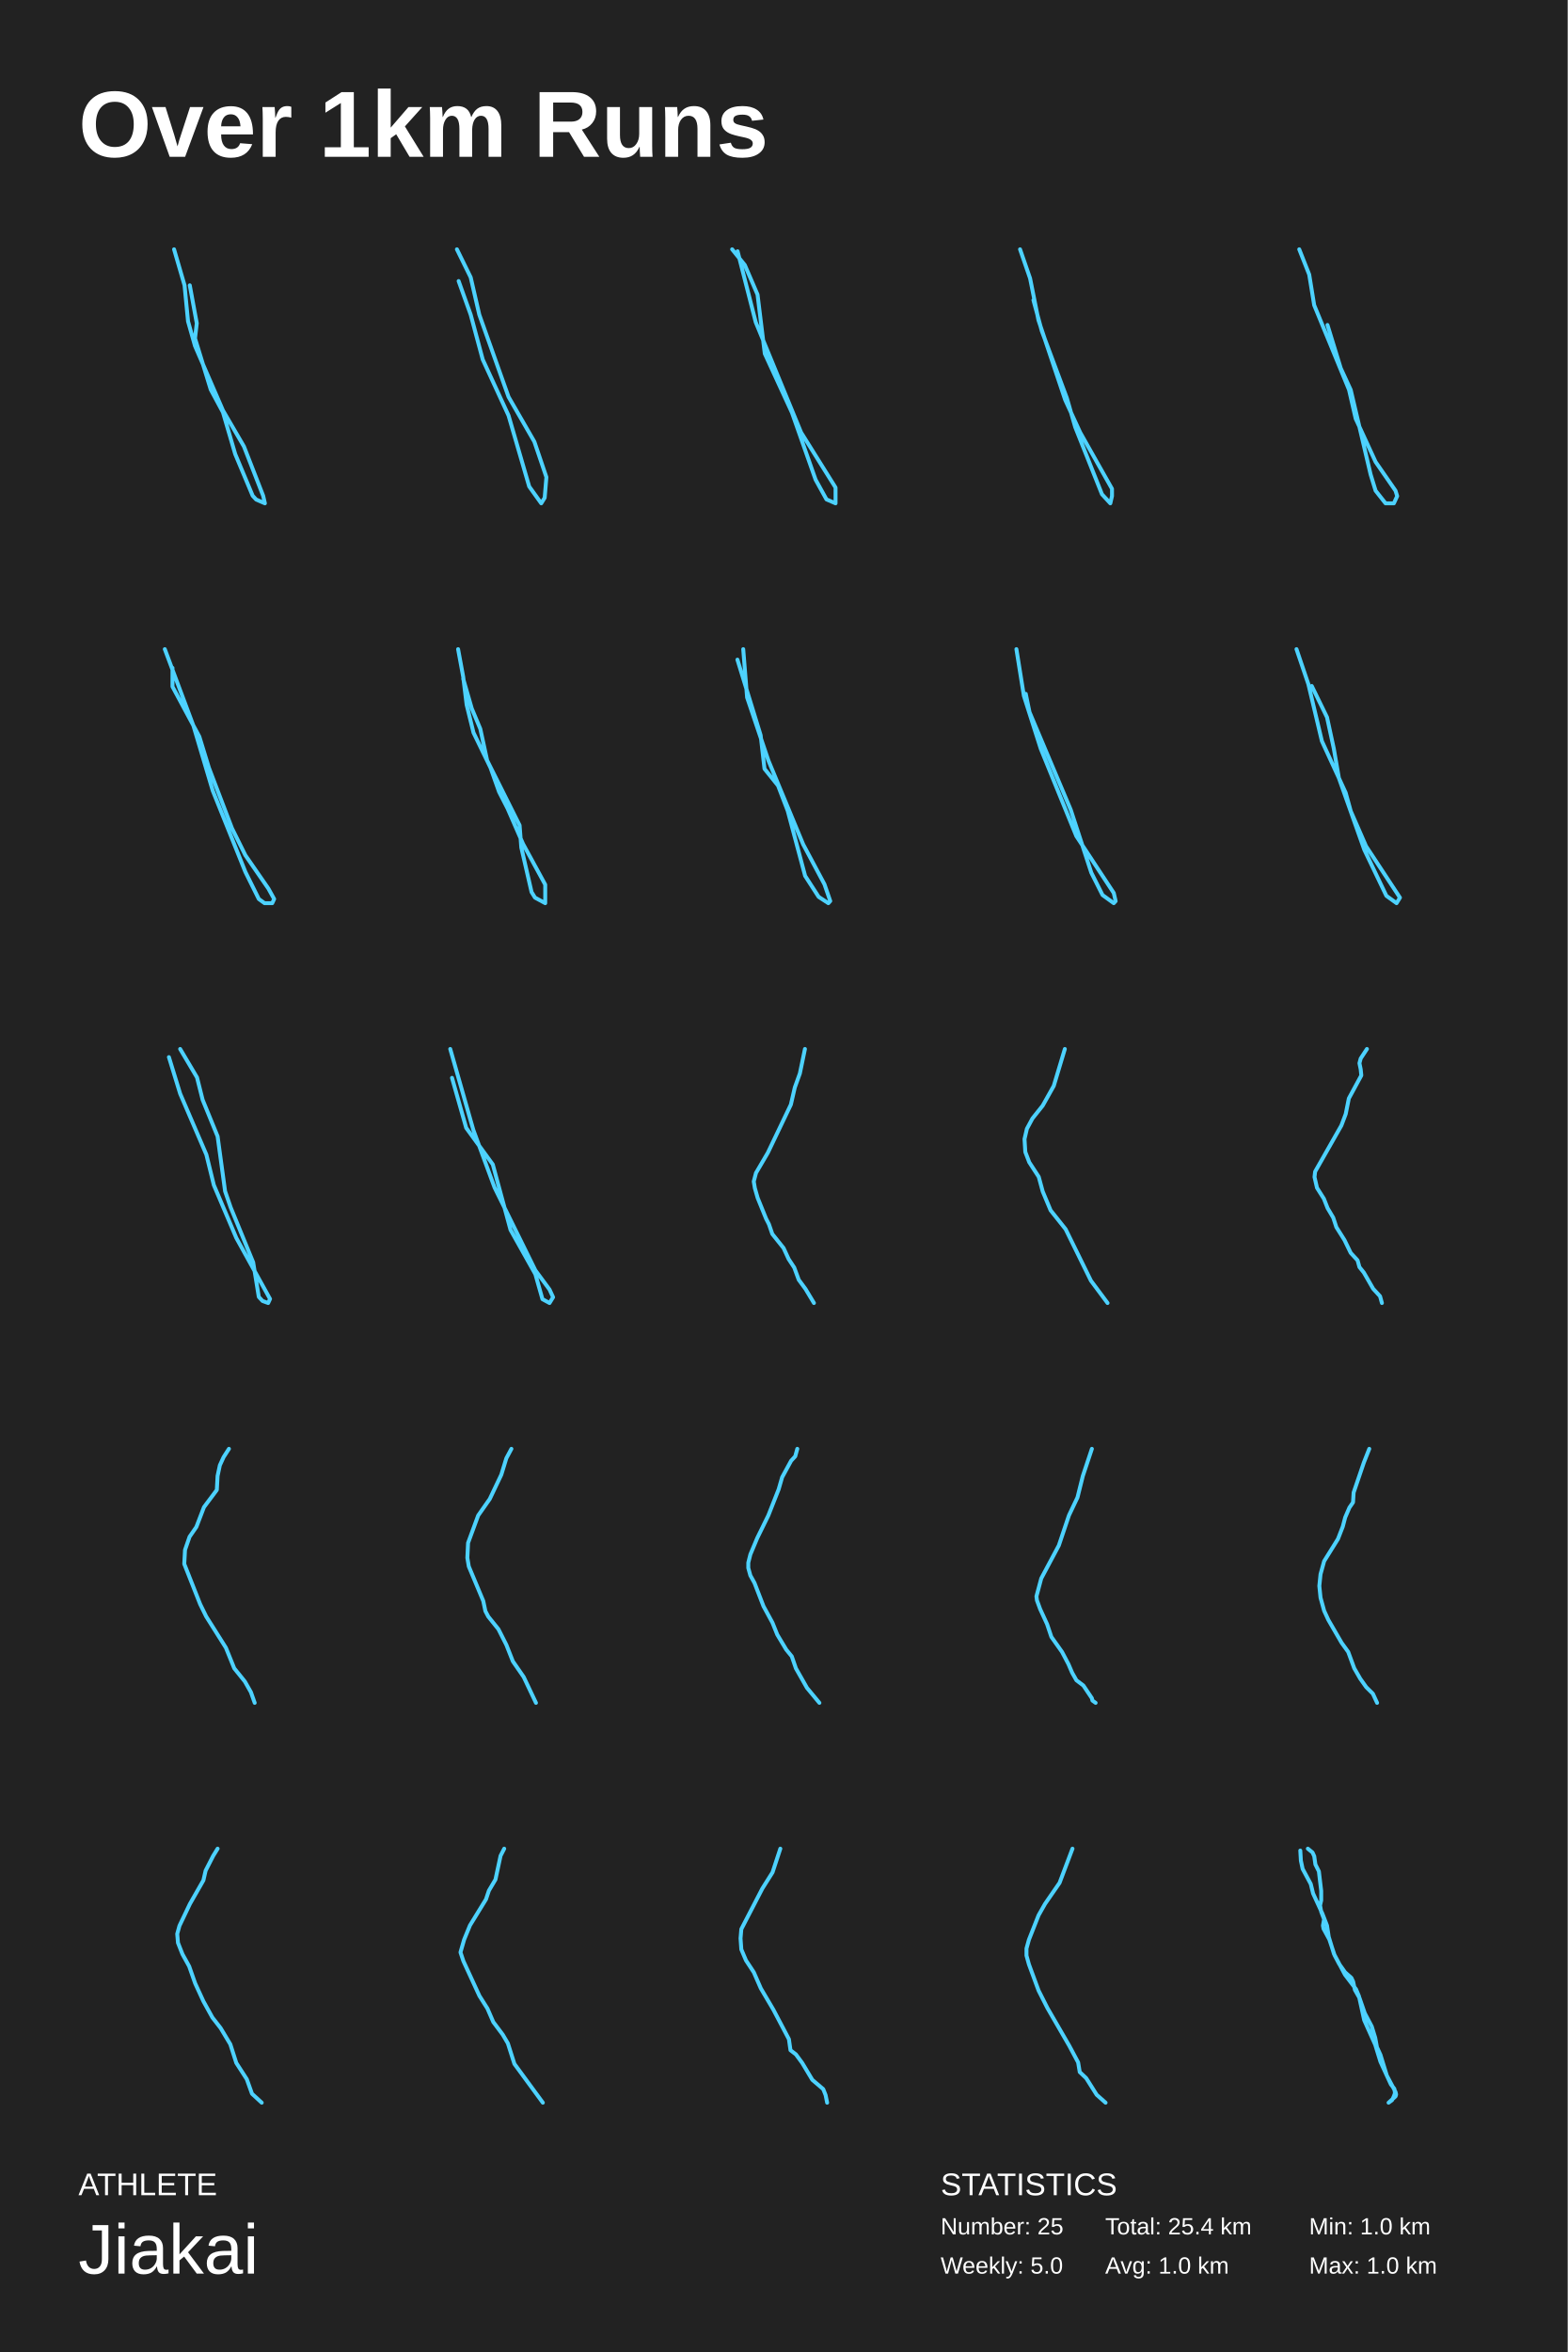
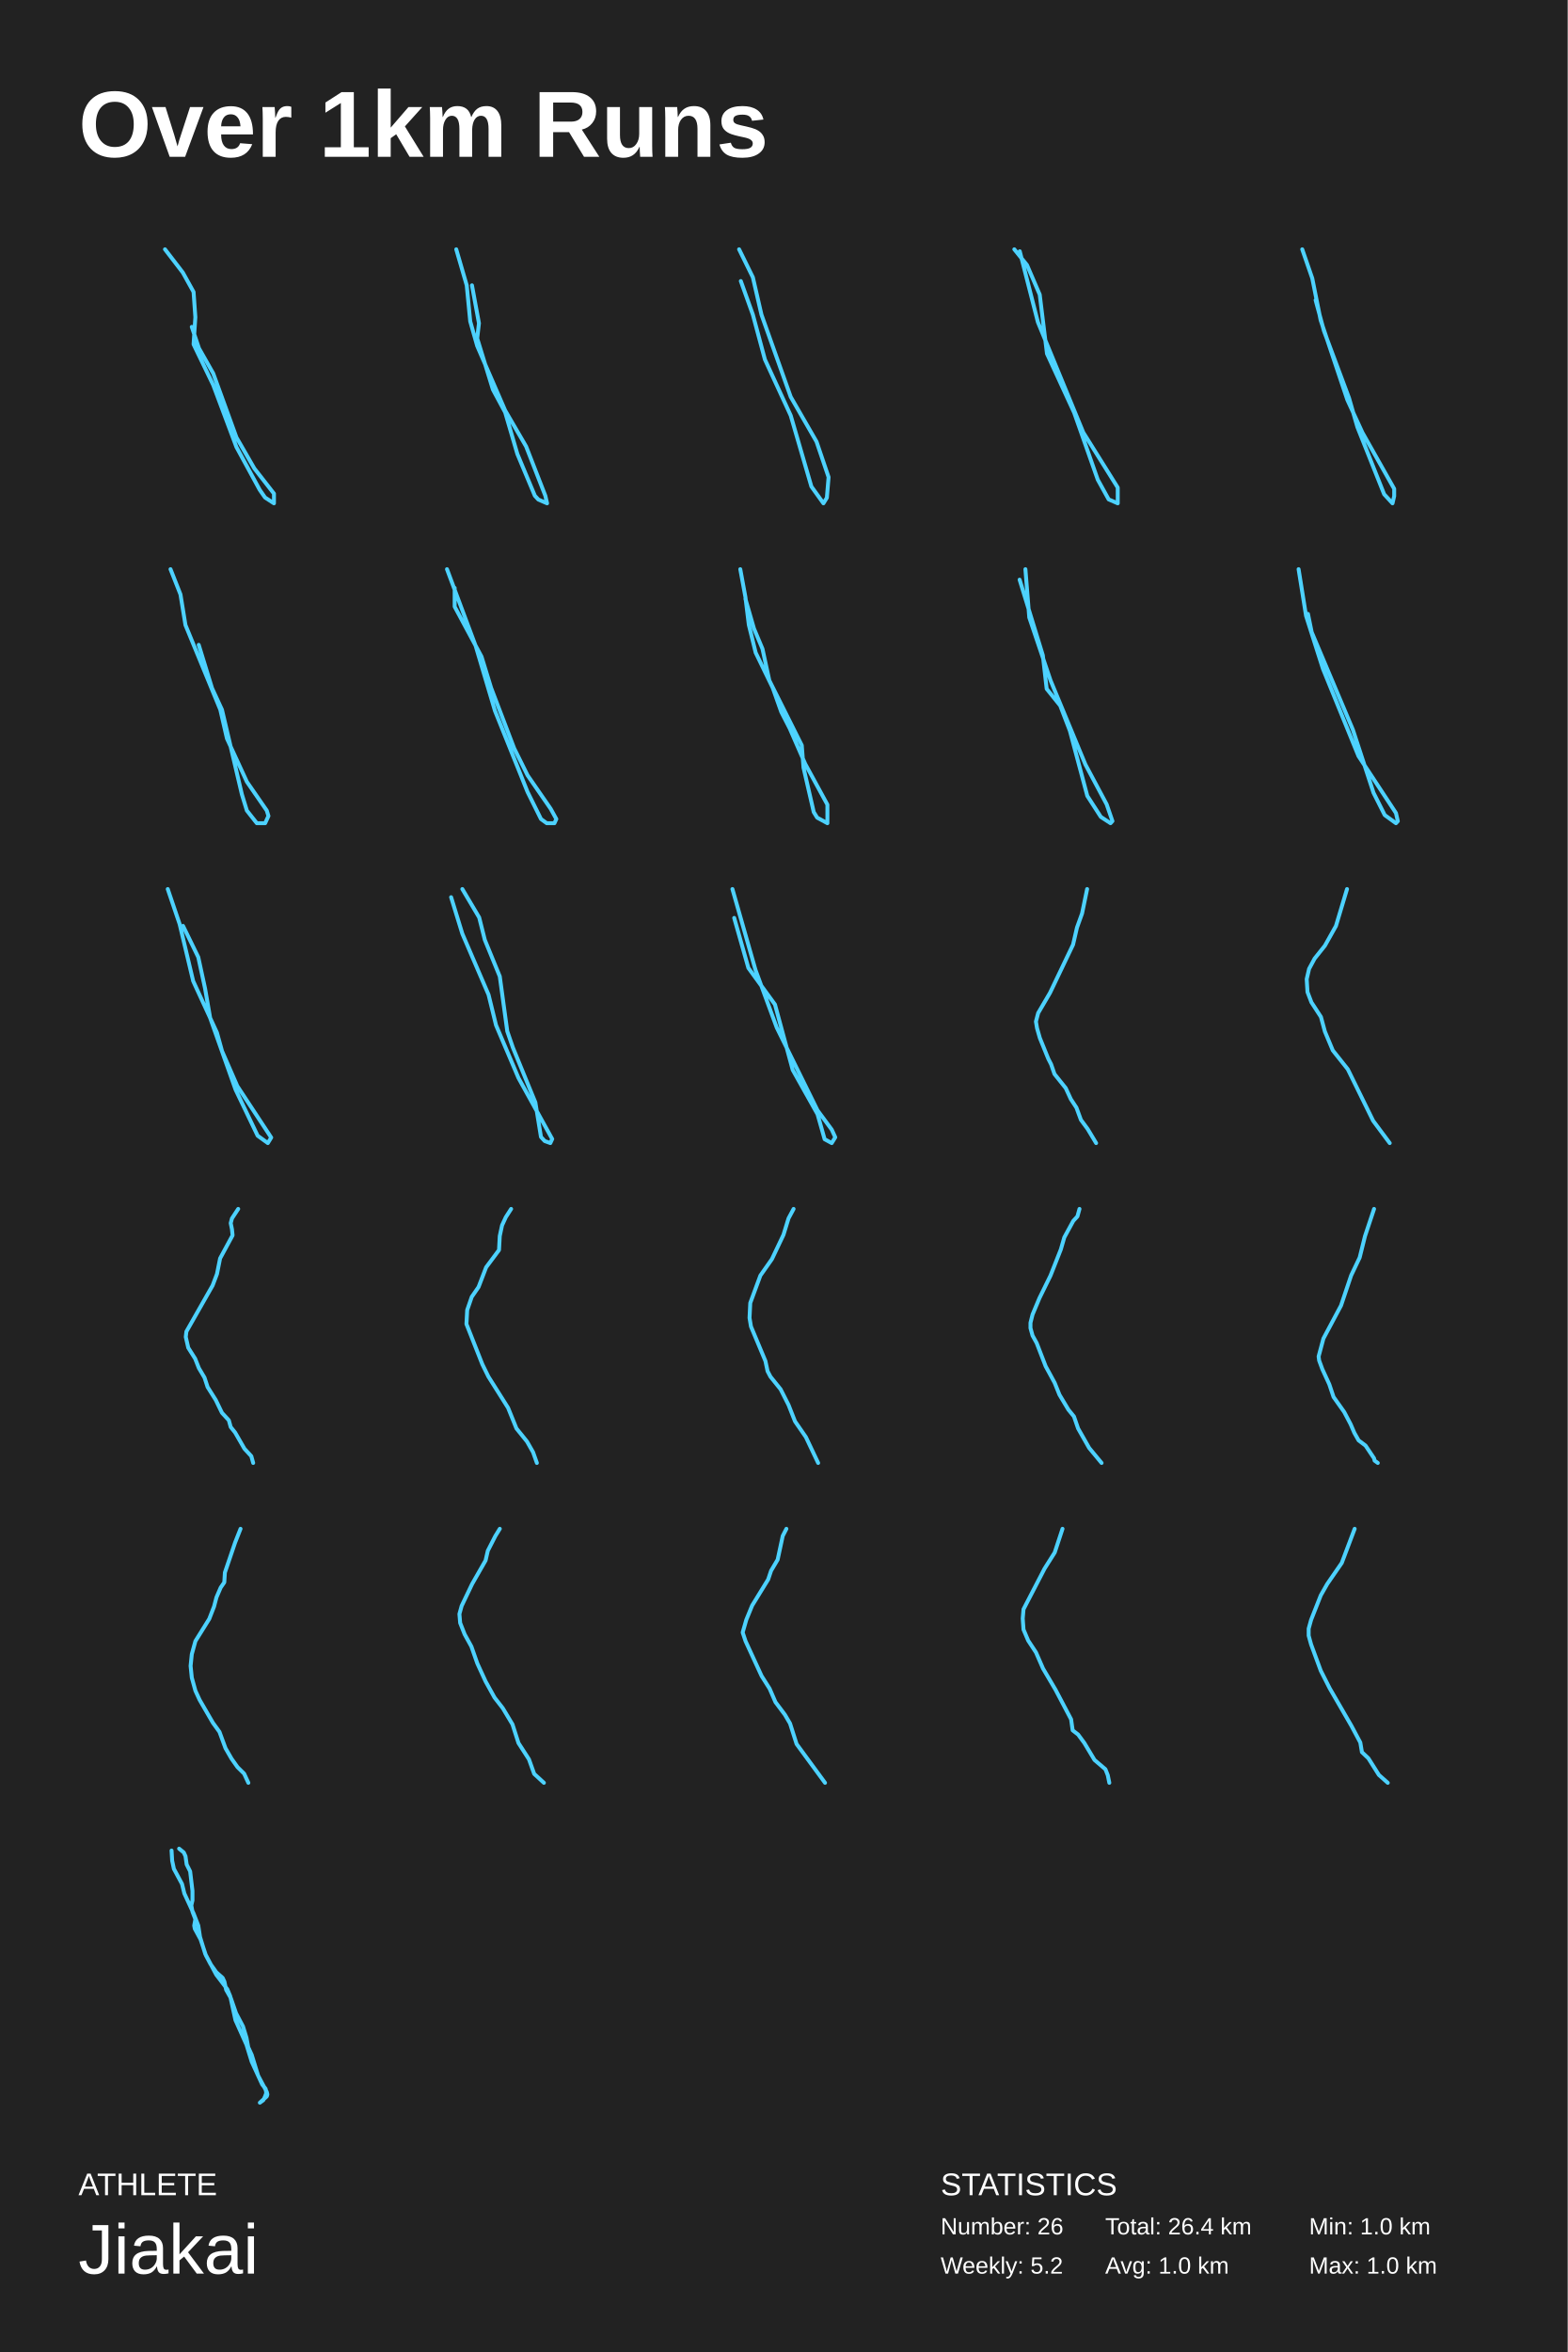
<svg xmlns="http://www.w3.org/2000/svg" baseProfile="full" height="300mm" version="1.1" viewBox="0,0,200,300" width="200mm">
  <defs />
  <rect fill="#222222" height="300" width="200" x="0" y="0" />
  <text fill="#FFFFFF" style="font-size:12px; font-family:Arial; font-weight:bold;" x="10" y="20">Over 1km Runs</text>
  <text fill="#FFFFFF" style="font-size:4px; font-family:Arial" x="10" y="280">ATHLETE</text>
  <text fill="#FFFFFF" style="font-size:9px; font-family:Arial" x="10" y="290">Jiakai</text>
  <text fill="#FFFFFF" style="font-size:4px; font-family:Arial" x="120" y="280">STATISTICS</text>
-   <text fill="#FFFFFF" style="font-size:3px; font-family:Arial" x="120" y="285">Number: 25</text>
-   <text fill="#FFFFFF" style="font-size:3px; font-family:Arial" x="120" y="290">Weekly: 5.0</text>
-   <text fill="#FFFFFF" style="font-size:3px; font-family:Arial" x="141" y="285">Total: 25.4 km</text>
+   <text fill="#FFFFFF" style="font-size:3px; font-family:Arial" x="120" y="285">Number: 26</text>
+   <text fill="#FFFFFF" style="font-size:3px; font-family:Arial" x="120" y="290">Weekly: 5.2</text>
+   <text fill="#FFFFFF" style="font-size:3px; font-family:Arial" x="141" y="285">Total: 26.4 km</text>
  <text fill="#FFFFFF" style="font-size:3px; font-family:Arial" x="141" y="290">Avg: 1.0 km</text>
  <text fill="#FFFFFF" style="font-size:3px; font-family:Arial" x="167" y="285">Min: 1.0 km</text>
  <text fill="#FFFFFF" style="font-size:3px; font-family:Arial" x="167" y="290">Max: 1.0 km</text>
-   <polyline fill="none" points="24.212,36.394 25.103,41.23 24.88,43.164 26.886,49.693 28.446,52.594 30.005,57.913 32.234,63.233 32.679,63.716 33.794,64.2 33.571,63.233 31.12,56.946 28.446,52.352 24.88,44.131 23.989,40.988 23.543,36.394 22.206,31.8" stroke="#4dd2ff" stroke-linecap="round" stroke-linejoin="round" stroke-width="0.5" />
-   <polyline fill="none" points="58.511,35.85 60.048,40.138 61.585,45.856 64.878,53.003 67.513,62.056 69.05,64.2 69.489,63.485 69.708,60.865 68.171,56.338 64.878,50.621 61.146,40.138 60.048,35.374 58.292,31.8" stroke="#4dd2ff" stroke-linecap="round" stroke-linejoin="round" stroke-width="0.5" />
-   <polyline fill="none" points="93.403,31.8 95.023,33.809 96.644,37.577 97.57,45.112 101.042,52.647 104.051,61.186 105.439,63.698 106.597,64.2 106.597,62.191 102.199,55.158 96.412,41.093 94.098,32.051" stroke="#4dd2ff" stroke-linecap="round" stroke-linejoin="round" stroke-width="0.5" />
-   <polyline fill="none" points="131.841,38.28 132.907,42.214 136.107,50.777 137.173,54.48 140.586,63.043 141.652,64.2 141.865,63.274 141.865,62.349 137.813,55.174 135.893,51.009 132.481,40.826 131.414,35.503 130.135,31.8" stroke="#4dd2ff" stroke-linecap="round" stroke-linejoin="round" stroke-width="0.5" />
-   <polyline fill="none" points="169.353,41.451 171.047,46.966 172.318,49.723 174.859,60.523 175.494,62.591 176.765,64.2 177.824,64.2 178.247,63.281 178.035,62.591 175.494,58.915 172.953,53.4 172.106,49.723 167.659,38.923 167.023,35.017 165.753,31.8" stroke="#4dd2ff" stroke-linecap="round" stroke-linejoin="round" stroke-width="0.5" />
-   <polyline fill="none" points="21.025,82.8 24.696,92.626 27.143,100.859 31.304,111.216 33.017,114.669 33.752,115.2 34.731,115.2 34.975,114.669 34.241,113.341 31.304,109.092 29.591,105.639 26.654,97.938 25.43,93.954 22.004,87.58 22.004,85.19" stroke="#4dd2ff" stroke-linecap="round" stroke-linejoin="round" stroke-width="0.5" />
-   <polyline fill="none" points="59.096,86.584 60.186,90.368 61.276,92.969 62.147,96.99 66.288,105.267 66.506,108.105 67.814,113.781 68.25,114.491 69.558,115.2 69.558,112.835 66.724,107.632 64.763,103.139 63.673,101.01 62.583,97.936 60.404,93.442 59.532,89.895 59.096,86.347 58.442,82.8" stroke="#4dd2ff" stroke-linecap="round" stroke-linejoin="round" stroke-width="0.5" />
-   <polyline fill="none" points="94.078,84.139 97.039,93.779 97.532,98.063 99.26,100.205 100.494,103.418 102.714,111.719 104.442,114.397 105.676,115.2 105.922,114.932 105.182,112.79 102.468,107.703 98.026,96.992 95.311,88.959 94.818,82.8" stroke="#4dd2ff" stroke-linecap="round" stroke-linejoin="round" stroke-width="0.5" />
-   <polyline fill="none" points="130.864,88.502 131.342,90.835 136.597,103.277 139.225,111.312 140.658,114.163 142.091,115.2 142.33,114.941 142.091,113.904 137.314,106.646 132.775,95.501 130.625,88.762 129.67,82.8" stroke="#4dd2ff" stroke-linecap="round" stroke-linejoin="round" stroke-width="0.5" />
-   <polyline fill="none" points="167.348,87.496 169.295,91.487 170.161,95.478 170.81,99.235 174.056,108.391 176.868,114.261 178.167,115.2 178.599,114.496 174.272,107.922 172.325,103.461 171.675,101.113 168.646,94.539 166.915,87.261 165.401,82.8" stroke="#4dd2ff" stroke-linecap="round" stroke-linejoin="round" stroke-width="0.5" />
-   <polyline fill="none" points="22.984,133.8 25.134,137.429 25.85,140.28 27.761,144.946 28.717,151.944 29.433,154.018 32.3,161.016 33.016,165.422 33.494,165.941 34.211,166.2 34.45,165.682 30.15,157.906 27.283,151.166 26.328,147.278 22.984,139.502 21.55,134.837" stroke="#4dd2ff" stroke-linecap="round" stroke-linejoin="round" stroke-width="0.5" />
-   <polyline fill="none" points="57.666,137.482 59.476,143.864 62.869,148.527 65.131,156.873 68.298,162.518 69.203,165.709 70.108,166.2 70.56,165.464 70.108,164.482 68.298,162.027 63.095,151.473 60.381,144.109 57.44,133.8" stroke="#4dd2ff" stroke-linecap="round" stroke-linejoin="round" stroke-width="0.5" />
-   <polyline fill="none" points="102.692,133.8 102.046,136.915 101.4,138.707 100.897,140.888 97.954,147.041 96.447,149.611 96.16,150.701 96.304,151.558 96.662,152.804 97.739,155.452 98.098,156.153 98.529,157.399 99.964,159.19 100.61,160.592 101.328,161.683 101.902,163.24 102.763,164.409 103.84,166.2" stroke="#4dd2ff" stroke-linecap="round" stroke-linejoin="round" stroke-width="0.5" />
-   <polyline fill="none" points="135.849,133.8 134.436,138.507 133.024,141.024 131.713,142.666 131.007,143.98 130.704,145.293 130.805,146.935 131.309,148.249 132.52,150.11 133.024,151.97 134.033,154.378 135.95,156.787 139.178,163.354 141.296,166.2" stroke="#4dd2ff" stroke-linecap="round" stroke-linejoin="round" stroke-width="0.5" />
-   <polyline fill="none" points="174.389,133.8 173.592,135.01 173.433,135.614 173.592,136.392 173.672,137.17 172.08,140.107 171.682,142.094 171.124,143.563 167.78,149.439 167.7,150.13 168.019,151.512 168.895,152.895 169.372,154.104 170.089,155.314 170.487,156.523 171.522,158.165 172.318,159.806 173.194,160.757 173.433,161.621 173.991,162.312 175.185,164.386 176.061,165.336 176.3,166.2" stroke="#4dd2ff" stroke-linecap="round" stroke-linejoin="round" stroke-width="0.5" />
-   <polyline fill="none" points="29.208,184.8 28.531,185.849 28.048,186.897 27.758,188.26 27.662,190.043 26.019,192.245 25.053,194.761 24.183,196.02 23.603,197.697 23.507,199.48 25.536,204.618 26.309,206.19 28.821,210.175 29.884,212.796 31.237,214.474 32.01,215.837 32.493,217.2" stroke="#4dd2ff" stroke-linecap="round" stroke-linejoin="round" stroke-width="0.5" />
-   <polyline fill="none" points="65.244,184.8 64.599,186 63.954,188.1 62.479,191.2 61.005,193.3 59.715,196.8 59.623,198.7 59.807,199.8 61.65,204.2 61.926,205.5 62.295,206.2 63.585,207.8 64.599,209.8 65.428,211.9 66.811,213.9 68.377,217.2" stroke="#4dd2ff" stroke-linecap="round" stroke-linejoin="round" stroke-width="0.5" />
-   <polyline fill="none" points="101.718,184.8 101.453,185.756 100.925,186.329 99.78,188.432 99.339,189.961 98.018,193.306 96.609,196.174 95.728,198.276 95.464,199.328 95.464,199.997 95.728,200.952 96.257,201.908 97.402,204.871 98.547,206.974 99.163,208.503 100.308,210.414 101.013,211.274 101.541,212.804 102.951,215.289 104.536,217.2" stroke="#4dd2ff" stroke-linecap="round" stroke-linejoin="round" stroke-width="0.5" />
-   <polyline fill="none" points="139.299,184.8 138.142,188.269 137.462,191 136.374,193.288 135.082,197.125 132.837,201.332 132.225,203.62 132.293,204.137 132.701,205.244 133.585,207.163 134.13,208.786 135.49,210.705 136.306,212.255 136.782,213.362 137.326,214.322 138.21,214.986 139.299,216.61 139.367,216.905 139.775,217.2" stroke="#4dd2ff" stroke-linecap="round" stroke-linejoin="round" stroke-width="0.5" />
-   <polyline fill="none" points="174.687,184.8 173.996,186.549 172.691,190.381 172.614,191.63 172.154,192.296 171.616,193.546 171.309,194.712 170.695,196.294 168.93,199.126 168.469,200.792 168.316,202.291 168.469,203.79 168.93,205.456 169.467,206.622 171.156,209.537 172.0,210.703 172.768,212.786 173.535,214.118 174.303,215.201 175.147,216.034 175.684,217.2" stroke="#4dd2ff" stroke-linecap="round" stroke-linejoin="round" stroke-width="0.5" />
-   <polyline fill="none" points="27.762,235.8 27.189,236.732 26.235,238.595 25.949,239.837 24.232,242.839 22.896,245.634 22.61,246.669 22.706,247.808 23.278,249.257 24.136,250.81 24.9,252.983 25.949,255.261 27.094,257.331 28.143,258.677 29.383,260.747 30.146,263.128 31.482,265.198 32.15,267.061 33.39,268.2" stroke="#4dd2ff" stroke-linecap="round" stroke-linejoin="round" stroke-width="0.5" />
-   <polyline fill="none" points="64.326,235.8 63.86,236.708 63.209,239.736 62.372,241.15 62,242.26 59.954,245.591 59.21,247.408 58.745,249.023 59.117,250.133 61.163,254.574 62.186,256.189 62.93,257.905 64.14,259.52 64.791,260.63 65.628,263.254 69.255,268.2" stroke="#4dd2ff" stroke-linecap="round" stroke-linejoin="round" stroke-width="0.5" />
-   <polyline fill="none" points="99.552,235.8 98.557,238.824 97.263,240.876 94.576,246.06 94.476,247.248 94.576,248.652 95.173,250.056 96.168,251.568 97.064,253.62 98.656,256.32 100.647,260.1 100.846,261.504 101.543,262.044 102.339,263.124 103.633,265.284 105.026,266.472 105.325,267.228 105.524,268.2" stroke="#4dd2ff" stroke-linecap="round" stroke-linejoin="round" stroke-width="0.5" />
-   <polyline fill="none" points="136.824,235.8 135.176,240.157 133.323,242.839 132.499,244.291 131.264,247.419 130.955,248.537 130.955,249.43 131.264,250.548 132.499,253.899 133.632,256.134 136.412,260.938 137.544,263.061 137.75,264.29 138.574,265.072 139.913,267.194 141.045,268.2" stroke="#4dd2ff" stroke-linecap="round" stroke-linejoin="round" stroke-width="0.5" />
-   <polyline fill="none" points="166.851,235.8 167.443,236.282 167.666,236.765 167.814,237.81 168.258,238.694 168.555,241.187 168.555,242.393 168.407,243.036 168.555,243.84 168.925,244.805 168.777,245.609 168.851,246.011 169.592,247.377 170.259,249.387 170.852,250.513 171.592,251.558 172.408,252.282 172.63,252.764 172.852,253.809 173.445,254.854 174.112,256.784 175.001,258.472 175.445,259.919 175.668,261.125 176.112,262.09 176.927,264.743 178.038,266.833 178.113,267.155 178.038,267.396 177.149,268.2 177.594,267.878 177.816,267.396 177.964,266.994 177.89,266.431 177.446,265.869 176.112,262.974 175.445,260.804 174.038,257.668 173.371,254.613 173,253.729 171.592,251.88 170.185,249.226 169.518,247.056 169.296,245.609 168.703,244.081 167.517,241.508 167.221,240.302 166.184,238.373 165.962,237.328 165.887,236.041" stroke="#4dd2ff" stroke-linecap="round" stroke-linejoin="round" stroke-width="0.5" />
+   <polyline fill="none" points="21.048,31.8 23.327,34.768 24.695,37.241 24.923,40.457 24.695,43.919 27.202,49.113 30.165,57.028 33.128,62.469 33.812,63.458 34.952,64.2 34.952,62.963 32.445,59.748 30.165,55.791 27.202,47.629 25.379,44.414 24.467,41.693" stroke="#4dd2ff" stroke-linecap="round" stroke-linejoin="round" stroke-width="0.5" />
+   <polyline fill="none" points="60.212,36.394 61.103,41.23 60.88,43.164 62.886,49.693 64.446,52.594 66.005,57.913 68.234,63.233 68.679,63.716 69.794,64.2 69.571,63.233 67.12,56.946 64.446,52.352 60.88,44.131 59.989,40.988 59.543,36.394 58.206,31.8" stroke="#4dd2ff" stroke-linecap="round" stroke-linejoin="round" stroke-width="0.5" />
+   <polyline fill="none" points="94.511,35.85 96.048,40.138 97.585,45.856 100.878,53.003 103.513,62.056 105.05,64.2 105.489,63.485 105.708,60.865 104.171,56.338 100.878,50.621 97.146,40.138 96.048,35.374 94.292,31.8" stroke="#4dd2ff" stroke-linecap="round" stroke-linejoin="round" stroke-width="0.5" />
+   <polyline fill="none" points="129.403,31.8 131.023,33.809 132.644,37.577 133.57,45.112 137.042,52.647 140.051,61.186 141.439,63.698 142.597,64.2 142.597,62.191 138.199,55.158 132.412,41.093 130.098,32.051" stroke="#4dd2ff" stroke-linecap="round" stroke-linejoin="round" stroke-width="0.5" />
+   <polyline fill="none" points="167.841,38.28 168.907,42.214 172.107,50.777 173.173,54.48 176.586,63.043 177.652,64.2 177.865,63.274 177.865,62.349 173.813,55.174 171.893,51.009 168.481,40.826 167.414,35.503 166.135,31.8" stroke="#4dd2ff" stroke-linecap="round" stroke-linejoin="round" stroke-width="0.5" />
+   <polyline fill="none" points="25.353,82.251 27.047,87.766 28.318,90.523 30.859,101.323 31.494,103.391 32.765,105.0 33.824,105.0 34.247,104.081 34.035,103.391 31.494,99.715 28.953,94.2 28.106,90.523 23.659,79.723 23.023,75.817 21.753,72.6" stroke="#4dd2ff" stroke-linecap="round" stroke-linejoin="round" stroke-width="0.5" />
+   <polyline fill="none" points="57.025,72.6 60.696,82.426 63.143,90.659 67.304,101.016 69.017,104.469 69.752,105.0 70.731,105.0 70.975,104.469 70.241,103.141 67.304,98.892 65.591,95.439 62.654,87.738 61.43,83.754 58.004,77.38 58.004,74.99" stroke="#4dd2ff" stroke-linecap="round" stroke-linejoin="round" stroke-width="0.5" />
+   <polyline fill="none" points="95.096,76.384 96.186,80.168 97.276,82.769 98.147,86.79 102.288,95.067 102.506,97.905 103.814,103.581 104.25,104.291 105.558,105.0 105.558,102.635 102.724,97.432 100.763,92.939 99.673,90.81 98.583,87.736 96.404,83.242 95.532,79.695 95.096,76.147 94.442,72.6" stroke="#4dd2ff" stroke-linecap="round" stroke-linejoin="round" stroke-width="0.5" />
+   <polyline fill="none" points="130.078,73.939 133.039,83.579 133.532,87.863 135.26,90.005 136.494,93.218 138.714,101.519 140.442,104.197 141.676,105.0 141.922,104.732 141.182,102.59 138.468,97.503 134.026,86.792 131.311,78.759 130.818,72.6" stroke="#4dd2ff" stroke-linecap="round" stroke-linejoin="round" stroke-width="0.5" />
+   <polyline fill="none" points="166.864,78.302 167.342,80.635 172.597,93.077 175.225,101.112 176.658,103.963 178.091,105.0 178.33,104.741 178.091,103.704 173.314,96.446 168.775,85.301 166.625,78.562 165.67,72.6" stroke="#4dd2ff" stroke-linecap="round" stroke-linejoin="round" stroke-width="0.5" />
+   <polyline fill="none" points="23.348,118.096 25.295,122.087 26.161,126.078 26.81,129.835 30.056,138.991 32.868,144.861 34.167,145.8 34.599,145.096 30.272,138.522 28.325,134.061 27.675,131.713 24.646,125.139 22.915,117.861 21.401,113.4" stroke="#4dd2ff" stroke-linecap="round" stroke-linejoin="round" stroke-width="0.5" />
+   <polyline fill="none" points="58.984,113.4 61.134,117.029 61.85,119.88 63.761,124.546 64.717,131.544 65.433,133.618 68.3,140.616 69.016,145.022 69.494,145.541 70.211,145.8 70.45,145.282 66.15,137.506 63.283,130.766 62.328,126.878 58.984,119.102 57.55,114.437" stroke="#4dd2ff" stroke-linecap="round" stroke-linejoin="round" stroke-width="0.5" />
+   <polyline fill="none" points="93.666,117.082 95.476,123.464 98.869,128.127 101.131,136.473 104.298,142.118 105.203,145.309 106.108,145.8 106.56,145.064 106.108,144.082 104.298,141.627 99.095,131.073 96.381,123.709 93.44,113.4" stroke="#4dd2ff" stroke-linecap="round" stroke-linejoin="round" stroke-width="0.5" />
+   <polyline fill="none" points="138.692,113.4 138.046,116.515 137.4,118.307 136.897,120.488 133.954,126.641 132.447,129.211 132.16,130.301 132.304,131.158 132.662,132.404 133.739,135.052 134.098,135.753 134.529,136.999 135.964,138.79 136.61,140.192 137.328,141.283 137.902,142.84 138.763,144.009 139.84,145.8" stroke="#4dd2ff" stroke-linecap="round" stroke-linejoin="round" stroke-width="0.5" />
+   <polyline fill="none" points="171.849,113.4 170.436,118.107 169.024,120.624 167.713,122.266 167.007,123.58 166.704,124.893 166.805,126.535 167.309,127.849 168.52,129.71 169.024,131.57 170.033,133.978 171.95,136.387 175.178,142.954 177.296,145.8" stroke="#4dd2ff" stroke-linecap="round" stroke-linejoin="round" stroke-width="0.5" />
+   <polyline fill="none" points="30.389,154.2 29.592,155.41 29.433,156.014 29.592,156.792 29.672,157.57 28.08,160.507 27.682,162.494 27.124,163.963 23.78,169.839 23.7,170.53 24.019,171.912 24.895,173.295 25.372,174.504 26.089,175.714 26.487,176.923 27.522,178.565 28.318,180.206 29.194,181.157 29.433,182.021 29.991,182.712 31.185,184.786 32.061,185.736 32.3,186.6" stroke="#4dd2ff" stroke-linecap="round" stroke-linejoin="round" stroke-width="0.5" />
+   <polyline fill="none" points="65.208,154.2 64.531,155.249 64.048,156.297 63.758,157.66 63.662,159.443 62.019,161.645 61.053,164.161 60.183,165.42 59.603,167.097 59.507,168.88 61.536,174.018 62.309,175.59 64.821,179.575 65.884,182.196 67.237,183.874 68.01,185.237 68.493,186.6" stroke="#4dd2ff" stroke-linecap="round" stroke-linejoin="round" stroke-width="0.5" />
+   <polyline fill="none" points="101.244,154.2 100.599,155.4 99.954,157.5 98.479,160.6 97.005,162.7 95.715,166.2 95.623,168.1 95.807,169.2 97.65,173.6 97.926,174.9 98.295,175.6 99.585,177.2 100.599,179.2 101.428,181.3 102.811,183.3 104.377,186.6" stroke="#4dd2ff" stroke-linecap="round" stroke-linejoin="round" stroke-width="0.5" />
+   <polyline fill="none" points="137.718,154.2 137.453,155.156 136.925,155.729 135.78,157.832 135.339,159.361 134.018,162.706 132.609,165.574 131.728,167.676 131.464,168.728 131.464,169.397 131.728,170.352 132.257,171.308 133.402,174.271 134.547,176.374 135.163,177.903 136.308,179.814 137.013,180.674 137.541,182.204 138.951,184.689 140.536,186.6" stroke="#4dd2ff" stroke-linecap="round" stroke-linejoin="round" stroke-width="0.5" />
+   <polyline fill="none" points="175.299,154.2 174.142,157.669 173.462,160.4 172.374,162.688 171.082,166.525 168.837,170.732 168.225,173.02 168.293,173.537 168.701,174.644 169.585,176.563 170.13,178.186 171.49,180.105 172.306,181.655 172.782,182.762 173.326,183.722 174.21,184.386 175.299,186.01 175.367,186.305 175.775,186.6" stroke="#4dd2ff" stroke-linecap="round" stroke-linejoin="round" stroke-width="0.5" />
+   <polyline fill="none" points="30.687,195 29.996,196.749 28.691,200.581 28.614,201.83 28.154,202.496 27.616,203.746 27.309,204.912 26.695,206.494 24.93,209.326 24.469,210.992 24.316,212.491 24.469,213.99 24.93,215.656 25.467,216.822 27.156,219.737 28.0,220.903 28.768,222.986 29.535,224.318 30.303,225.401 31.147,226.234 31.684,227.4" stroke="#4dd2ff" stroke-linecap="round" stroke-linejoin="round" stroke-width="0.5" />
+   <polyline fill="none" points="63.762,195.0 63.189,195.932 62.235,197.795 61.949,199.037 60.232,202.039 58.896,204.834 58.61,205.869 58.706,207.008 59.278,208.457 60.136,210.01 60.9,212.183 61.949,214.461 63.094,216.531 64.143,217.877 65.383,219.947 66.146,222.328 67.482,224.398 68.15,226.261 69.39,227.4" stroke="#4dd2ff" stroke-linecap="round" stroke-linejoin="round" stroke-width="0.5" />
+   <polyline fill="none" points="100.326,195.0 99.86,195.908 99.209,198.936 98.372,200.35 98,201.46 95.954,204.791 95.21,206.608 94.745,208.223 95.117,209.333 97.163,213.774 98.186,215.389 98.93,217.105 100.14,218.72 100.791,219.83 101.628,222.454 105.255,227.4" stroke="#4dd2ff" stroke-linecap="round" stroke-linejoin="round" stroke-width="0.5" />
+   <polyline fill="none" points="135.552,195.0 134.557,198.024 133.263,200.076 130.576,205.26 130.476,206.448 130.576,207.852 131.173,209.256 132.168,210.768 133.064,212.82 134.656,215.52 136.647,219.3 136.846,220.704 137.543,221.244 138.339,222.324 139.633,224.484 141.026,225.672 141.325,226.428 141.524,227.4" stroke="#4dd2ff" stroke-linecap="round" stroke-linejoin="round" stroke-width="0.5" />
+   <polyline fill="none" points="172.824,195.0 171.176,199.357 169.323,202.039 168.499,203.491 167.264,206.619 166.955,207.737 166.955,208.63 167.264,209.748 168.499,213.099 169.632,215.334 172.412,220.138 173.544,222.261 173.75,223.49 174.574,224.272 175.913,226.394 177.045,227.4" stroke="#4dd2ff" stroke-linecap="round" stroke-linejoin="round" stroke-width="0.5" />
+   <polyline fill="none" points="22.851,235.8 23.443,236.282 23.666,236.765 23.814,237.81 24.258,238.694 24.555,241.187 24.555,242.393 24.407,243.036 24.555,243.84 24.925,244.805 24.777,245.609 24.851,246.011 25.592,247.377 26.259,249.387 26.852,250.513 27.592,251.558 28.408,252.282 28.63,252.764 28.852,253.809 29.445,254.854 30.112,256.784 31.001,258.472 31.445,259.919 31.668,261.125 32.112,262.09 32.927,264.743 34.038,266.833 34.113,267.155 34.038,267.396 33.149,268.2 33.594,267.878 33.816,267.396 33.964,266.994 33.89,266.431 33.446,265.869 32.112,262.974 31.445,260.804 30.038,257.668 29.371,254.613 29,253.729 27.592,251.88 26.185,249.226 25.518,247.056 25.296,245.609 24.703,244.081 23.517,241.508 23.221,240.302 22.184,238.373 21.962,237.328 21.887,236.041" stroke="#4dd2ff" stroke-linecap="round" stroke-linejoin="round" stroke-width="0.5" />
</svg>
